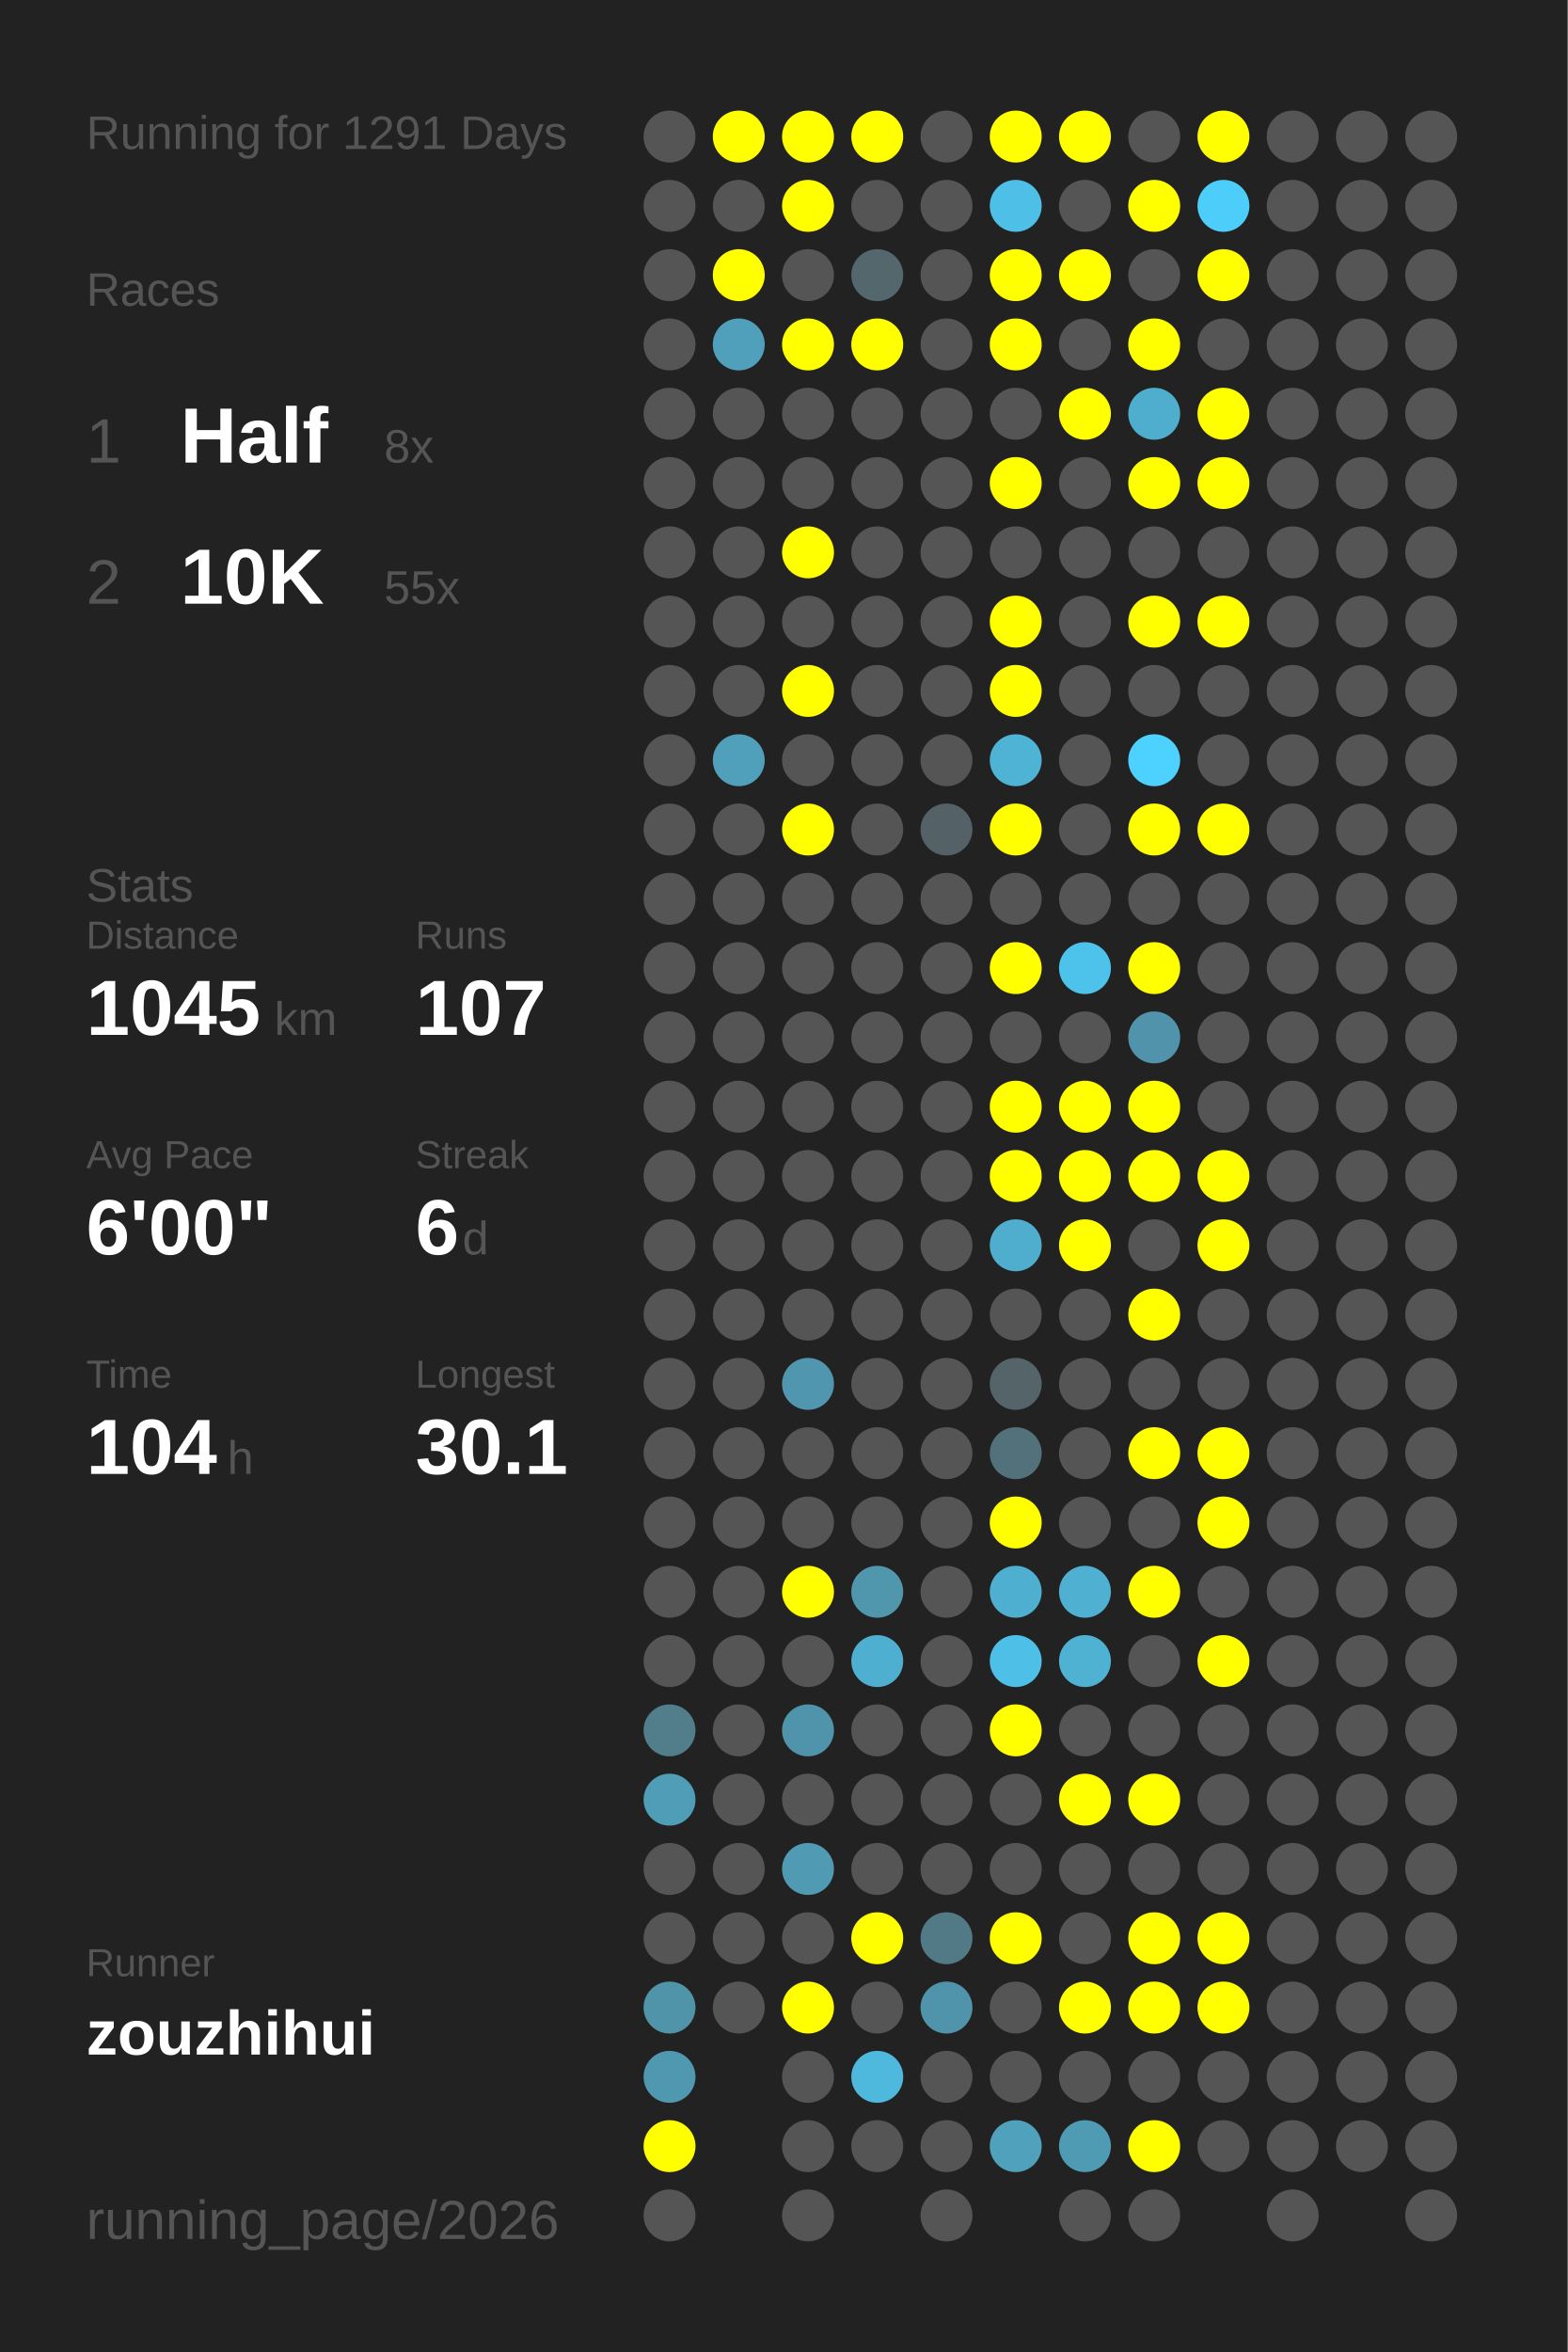
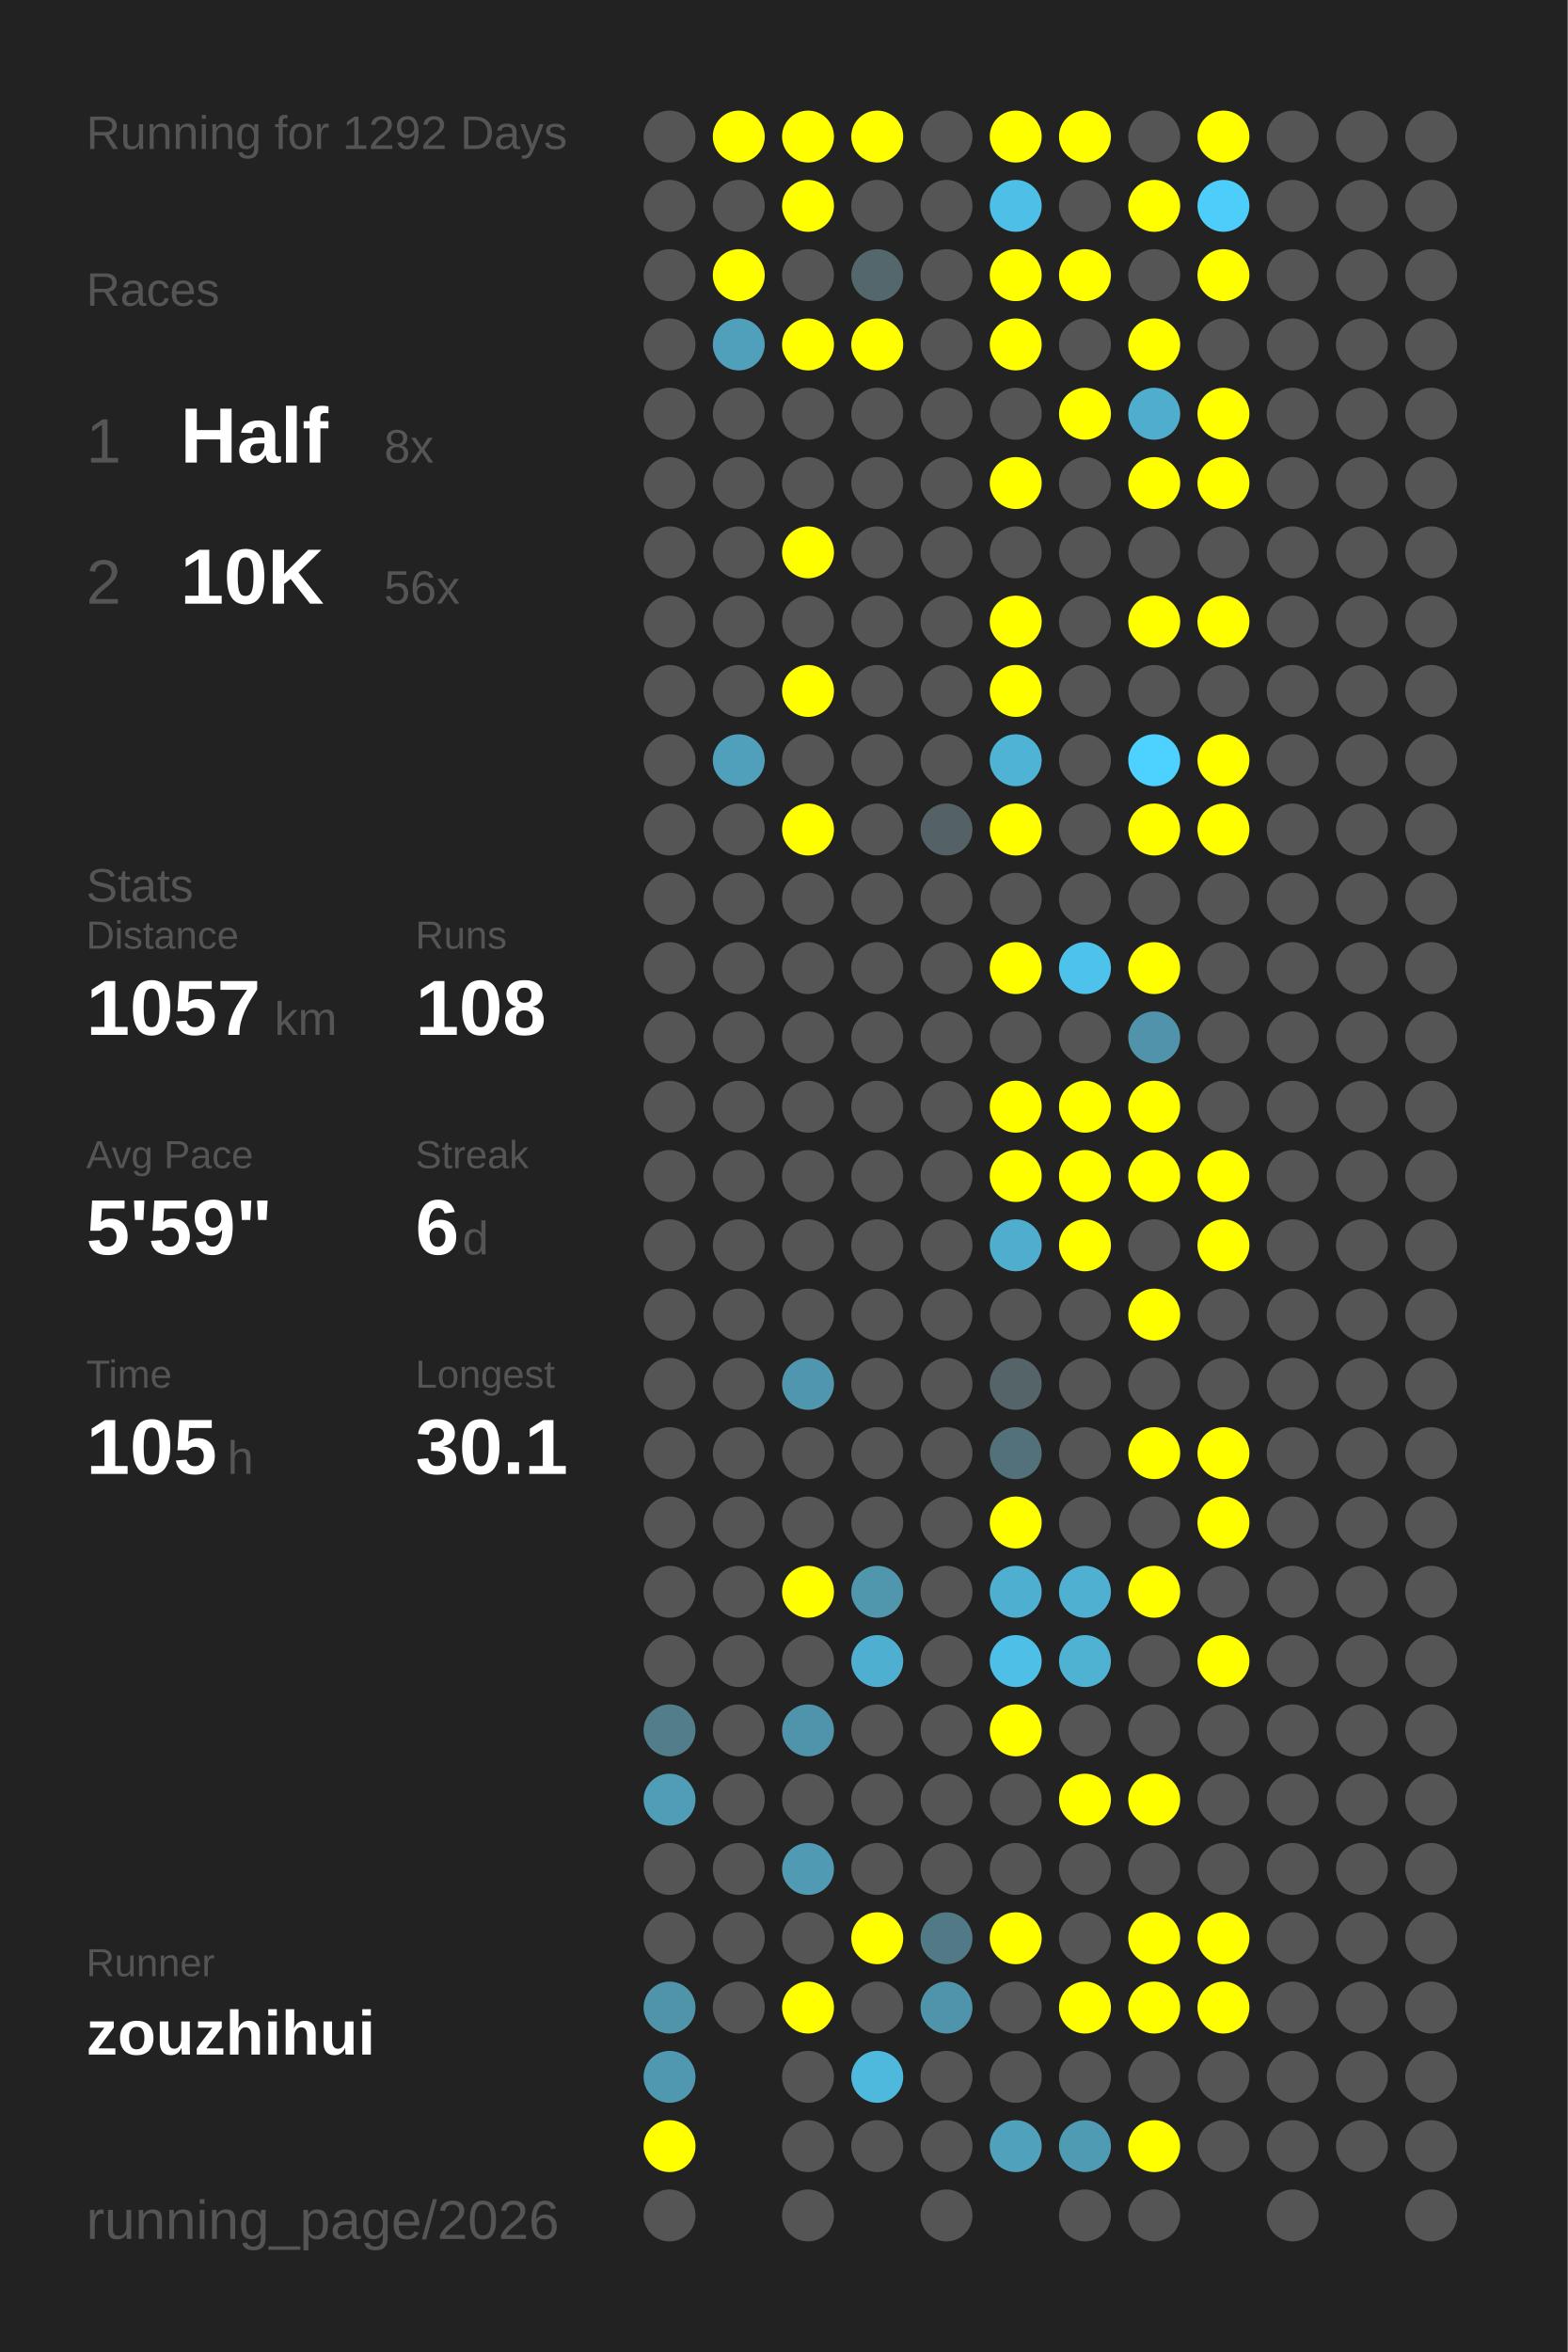
<svg xmlns="http://www.w3.org/2000/svg" baseProfile="full" height="300mm" version="1.1" viewBox="0,0,200,300" width="200mm">
  <defs />
  <rect fill="#222222" height="300" width="200" x="0" y="0" />
-   <text fill="#555555" style="font-size:6px; font-family:Arial;" x="11" y="19">Running for 1291 Days</text>
+   <text fill="#555555" style="font-size:6px; font-family:Arial;" x="11" y="19">Running for 1292 Days</text>
  <text fill="#555555" style="font-size:6px; font-family:Arial;" x="11" y="39">Races</text>
  <text fill="#555555" style="font-size:8px; font-family:Arial;" x="11" y="59">1</text>
  <text fill="#FFFFFF" style="font-size:10px; font-family:Arial; font-weight:bold;" x="23" y="59">Half</text>
  <text fill="#555555" style="font-size:6px; font-family:Arial;" x="49" y="59">8x</text>
  <text fill="#555555" style="font-size:8px; font-family:Arial;" x="11" y="77">2</text>
  <text fill="#FFFFFF" style="font-size:10px; font-family:Arial; font-weight:bold;" x="23" y="77">10K</text>
-   <text fill="#555555" style="font-size:6px; font-family:Arial;" x="49" y="77">55x</text>
+   <text fill="#555555" style="font-size:6px; font-family:Arial;" x="49" y="77">56x</text>
  <text fill="#555555" style="font-size:6px; font-family:Arial;" x="11" y="115">Stats</text>
  <text fill="#555555" style="font-size:5px; font-family:Arial;" x="11" y="121">Distance</text>
-   <text fill="#FFFFFF" style="font-size:10px; font-family:Arial; font-weight:bold;" x="11" y="132">1045</text>
+   <text fill="#FFFFFF" style="font-size:10px; font-family:Arial; font-weight:bold;" x="11" y="132">1057</text>
  <text fill="#555555" style="font-size:6px; font-family:Arial;" x="35" y="132">km</text>
  <text fill="#555555" style="font-size:5px; font-family:Arial;" x="53" y="121">Runs</text>
-   <text fill="#FFFFFF" style="font-size:10px; font-family:Arial; font-weight:bold;" x="53" y="132">107</text>
+   <text fill="#FFFFFF" style="font-size:10px; font-family:Arial; font-weight:bold;" x="53" y="132">108</text>
  <text fill="#555555" style="font-size:5px; font-family:Arial;" x="11" y="149">Avg Pace</text>
-   <text fill="#FFFFFF" style="font-size:10px; font-family:Arial; font-weight:bold;" x="11" y="160">6'00"</text>
+   <text fill="#FFFFFF" style="font-size:10px; font-family:Arial; font-weight:bold;" x="11" y="160">5'59"</text>
  <text fill="#555555" style="font-size:5px; font-family:Arial;" x="53" y="149">Streak</text>
  <text fill="#FFFFFF" style="font-size:10px; font-family:Arial; font-weight:bold;" x="53" y="160">6</text>
  <text fill="#555555" style="font-size:6px; font-family:Arial;" x="59" y="160">d</text>
  <text fill="#555555" style="font-size:5px; font-family:Arial;" x="11" y="177">Time</text>
-   <text fill="#FFFFFF" style="font-size:10px; font-family:Arial; font-weight:bold;" x="11" y="188">104</text>
+   <text fill="#FFFFFF" style="font-size:10px; font-family:Arial; font-weight:bold;" x="11" y="188">105</text>
  <text fill="#555555" style="font-size:6px; font-family:Arial;" x="29" y="188">h</text>
  <text fill="#555555" style="font-size:5px; font-family:Arial;" x="53" y="177">Longest</text>
  <text fill="#FFFFFF" style="font-size:10px; font-family:Arial; font-weight:bold;" x="53" y="188">30.1</text>
  <text fill="#555555" style="font-size:5px; font-family:Arial;" x="11" y="252.065">Runner</text>
  <text fill="#FFFFFF" style="font-size:8px; font-family:Arial; font-weight:bold;" x="11" y="262.065">zouzhihui</text>
  <text fill="#555555" style="font-size:7px; font-family:Arial;" x="11" y="285.581">running_page/2026</text>
  <circle cx="85.417" cy="17.419" fill="#555555" r="3.312" />
  <circle cx="85.417" cy="26.258" fill="#555555" r="3.312" />
  <circle cx="85.417" cy="35.097" fill="#555555" r="3.312" />
  <circle cx="85.417" cy="43.935" fill="#555555" r="3.312" />
  <circle cx="85.417" cy="52.774" fill="#555555" r="3.312" />
  <circle cx="85.417" cy="61.613" fill="#555555" r="3.312" />
  <circle cx="85.417" cy="70.452" fill="#555555" r="3.312" />
  <circle cx="85.417" cy="79.29" fill="#555555" r="3.312" />
  <circle cx="85.417" cy="88.129" fill="#555555" r="3.312" />
  <circle cx="85.417" cy="96.968" fill="#555555" r="3.312" />
  <circle cx="85.417" cy="105.806" fill="#555555" r="3.312" />
  <circle cx="85.417" cy="114.645" fill="#555555" r="3.312" />
  <circle cx="85.417" cy="123.484" fill="#555555" r="3.312" />
  <circle cx="85.417" cy="132.323" fill="#555555" r="3.312" />
  <circle cx="85.417" cy="141.161" fill="#555555" r="3.312" />
  <circle cx="85.417" cy="150" fill="#555555" r="3.312" />
  <circle cx="85.417" cy="158.839" fill="#555555" r="3.312" />
  <circle cx="85.417" cy="167.677" fill="#555555" r="3.312" />
  <circle cx="85.417" cy="176.516" fill="#555555" r="3.312" />
  <circle cx="85.417" cy="185.355" fill="#555555" r="3.312" />
  <circle cx="85.417" cy="194.194" fill="#555555" r="3.312" />
  <circle cx="85.417" cy="203.032" fill="#555555" r="3.312" />
  <circle cx="85.417" cy="211.871" fill="#555555" r="3.312" />
  <circle cx="85.417" cy="220.71" fill="#527d8b" r="3.312" />
  <circle cx="85.417" cy="229.548" fill="#509db7" r="3.312" />
  <circle cx="85.417" cy="238.387" fill="#555555" r="3.312" />
  <circle cx="85.417" cy="247.226" fill="#555555" r="3.312" />
  <circle cx="85.417" cy="256.065" fill="#5094aa" r="3.312" />
  <circle cx="85.417" cy="264.903" fill="#5098b0" r="3.312" />
  <circle cx="85.417" cy="273.742" fill="#FFFF00" r="3.312" />
  <circle cx="85.417" cy="282.581" fill="#555555" r="3.312" />
  <circle cx="94.25" cy="17.419" fill="#FFFF00" r="3.312" />
  <circle cx="94.25" cy="26.258" fill="#555555" r="3.312" />
  <circle cx="94.25" cy="35.097" fill="#FFFF00" r="3.312" />
  <circle cx="94.25" cy="43.935" fill="#50a0bb" r="3.312" />
  <circle cx="94.25" cy="52.774" fill="#555555" r="3.312" />
  <circle cx="94.25" cy="61.613" fill="#555555" r="3.312" />
  <circle cx="94.25" cy="70.452" fill="#555555" r="3.312" />
  <circle cx="94.25" cy="79.29" fill="#555555" r="3.312" />
  <circle cx="94.25" cy="88.129" fill="#555555" r="3.312" />
  <circle cx="94.25" cy="96.968" fill="#50a0bc" r="3.312" />
  <circle cx="94.25" cy="105.806" fill="#555555" r="3.312" />
  <circle cx="94.25" cy="114.645" fill="#555555" r="3.312" />
  <circle cx="94.25" cy="123.484" fill="#555555" r="3.312" />
  <circle cx="94.25" cy="132.323" fill="#555555" r="3.312" />
  <circle cx="94.25" cy="141.161" fill="#555555" r="3.312" />
  <circle cx="94.25" cy="150" fill="#555555" r="3.312" />
  <circle cx="94.25" cy="158.839" fill="#555555" r="3.312" />
  <circle cx="94.25" cy="167.677" fill="#555555" r="3.312" />
  <circle cx="94.25" cy="176.516" fill="#555555" r="3.312" />
  <circle cx="94.25" cy="185.355" fill="#555555" r="3.312" />
  <circle cx="94.25" cy="194.194" fill="#555555" r="3.312" />
  <circle cx="94.25" cy="203.032" fill="#555555" r="3.312" />
  <circle cx="94.25" cy="211.871" fill="#555555" r="3.312" />
  <circle cx="94.25" cy="220.71" fill="#555555" r="3.312" />
  <circle cx="94.25" cy="229.548" fill="#555555" r="3.312" />
  <circle cx="94.25" cy="238.387" fill="#555555" r="3.312" />
  <circle cx="94.25" cy="247.226" fill="#555555" r="3.312" />
  <circle cx="94.25" cy="256.065" fill="#555555" r="3.312" />
  <circle cx="103.083" cy="17.419" fill="#FFFF00" r="3.312" />
  <circle cx="103.083" cy="26.258" fill="#FFFF00" r="3.312" />
  <circle cx="103.083" cy="35.097" fill="#555555" r="3.312" />
  <circle cx="103.083" cy="43.935" fill="#FFFF00" r="3.312" />
  <circle cx="103.083" cy="52.774" fill="#555555" r="3.312" />
  <circle cx="103.083" cy="61.613" fill="#555555" r="3.312" />
  <circle cx="103.083" cy="70.452" fill="#FFFF00" r="3.312" />
  <circle cx="103.083" cy="79.29" fill="#555555" r="3.312" />
  <circle cx="103.083" cy="88.129" fill="#FFFF00" r="3.312" />
  <circle cx="103.083" cy="96.968" fill="#555555" r="3.312" />
  <circle cx="103.083" cy="105.806" fill="#FFFF00" r="3.312" />
  <circle cx="103.083" cy="114.645" fill="#555555" r="3.312" />
  <circle cx="103.083" cy="123.484" fill="#555555" r="3.312" />
  <circle cx="103.083" cy="132.323" fill="#555555" r="3.312" />
  <circle cx="103.083" cy="141.161" fill="#555555" r="3.312" />
  <circle cx="103.083" cy="150" fill="#555555" r="3.312" />
  <circle cx="103.083" cy="158.839" fill="#555555" r="3.312" />
  <circle cx="103.083" cy="167.677" fill="#555555" r="3.312" />
  <circle cx="103.083" cy="176.516" fill="#5096ae" r="3.312" />
  <circle cx="103.083" cy="185.355" fill="#555555" r="3.312" />
  <circle cx="103.083" cy="194.194" fill="#555555" r="3.312" />
  <circle cx="103.083" cy="203.032" fill="#FFFF00" r="3.312" />
  <circle cx="103.083" cy="211.871" fill="#555555" r="3.312" />
  <circle cx="103.083" cy="220.71" fill="#5094ab" r="3.312" />
  <circle cx="103.083" cy="229.548" fill="#555555" r="3.312" />
  <circle cx="103.083" cy="238.387" fill="#509ab3" r="3.312" />
  <circle cx="103.083" cy="247.226" fill="#555555" r="3.312" />
  <circle cx="103.083" cy="256.065" fill="#FFFF00" r="3.312" />
  <circle cx="103.083" cy="264.903" fill="#555555" r="3.312" />
  <circle cx="103.083" cy="273.742" fill="#555555" r="3.312" />
  <circle cx="103.083" cy="282.581" fill="#555555" r="3.312" />
  <circle cx="111.917" cy="17.419" fill="#FFFF00" r="3.312" />
  <circle cx="111.917" cy="26.258" fill="#555555" r="3.312" />
  <circle cx="111.917" cy="35.097" fill="#53676d" r="3.312" />
  <circle cx="111.917" cy="43.935" fill="#FFFF00" r="3.312" />
  <circle cx="111.917" cy="52.774" fill="#555555" r="3.312" />
  <circle cx="111.917" cy="61.613" fill="#555555" r="3.312" />
  <circle cx="111.917" cy="70.452" fill="#555555" r="3.312" />
  <circle cx="111.917" cy="79.29" fill="#555555" r="3.312" />
  <circle cx="111.917" cy="88.129" fill="#555555" r="3.312" />
  <circle cx="111.917" cy="96.968" fill="#555555" r="3.312" />
  <circle cx="111.917" cy="105.806" fill="#555555" r="3.312" />
  <circle cx="111.917" cy="114.645" fill="#555555" r="3.312" />
  <circle cx="111.917" cy="123.484" fill="#555555" r="3.312" />
  <circle cx="111.917" cy="132.323" fill="#555555" r="3.312" />
  <circle cx="111.917" cy="141.161" fill="#555555" r="3.312" />
  <circle cx="111.917" cy="150" fill="#555555" r="3.312" />
  <circle cx="111.917" cy="158.839" fill="#555555" r="3.312" />
  <circle cx="111.917" cy="167.677" fill="#555555" r="3.312" />
  <circle cx="111.917" cy="176.516" fill="#555555" r="3.312" />
  <circle cx="111.917" cy="185.355" fill="#555555" r="3.312" />
  <circle cx="111.917" cy="194.194" fill="#555555" r="3.312" />
  <circle cx="111.917" cy="203.032" fill="#5097ae" r="3.312" />
  <circle cx="111.917" cy="211.871" fill="#4fafd0" r="3.312" />
  <circle cx="111.917" cy="220.71" fill="#555555" r="3.312" />
  <circle cx="111.917" cy="229.548" fill="#555555" r="3.312" />
  <circle cx="111.917" cy="238.387" fill="#555555" r="3.312" />
  <circle cx="111.917" cy="247.226" fill="#FFFF00" r="3.312" />
  <circle cx="111.917" cy="256.065" fill="#555555" r="3.312" />
  <circle cx="111.917" cy="264.903" fill="#4eb9dd" r="3.312" />
  <circle cx="111.917" cy="273.742" fill="#555555" r="3.312" />
  <circle cx="120.75" cy="17.419" fill="#555555" r="3.312" />
  <circle cx="120.75" cy="26.258" fill="#555555" r="3.312" />
  <circle cx="120.75" cy="35.097" fill="#555555" r="3.312" />
  <circle cx="120.75" cy="43.935" fill="#555555" r="3.312" />
  <circle cx="120.75" cy="52.774" fill="#555555" r="3.312" />
  <circle cx="120.75" cy="61.613" fill="#555555" r="3.312" />
  <circle cx="120.75" cy="70.452" fill="#555555" r="3.312" />
  <circle cx="120.75" cy="79.29" fill="#555555" r="3.312" />
  <circle cx="120.75" cy="88.129" fill="#555555" r="3.312" />
  <circle cx="120.75" cy="96.968" fill="#555555" r="3.312" />
  <circle cx="120.75" cy="105.806" fill="#546267" r="3.312" />
  <circle cx="120.75" cy="114.645" fill="#555555" r="3.312" />
  <circle cx="120.75" cy="123.484" fill="#555555" r="3.312" />
  <circle cx="120.75" cy="132.323" fill="#555555" r="3.312" />
  <circle cx="120.75" cy="141.161" fill="#555555" r="3.312" />
  <circle cx="120.75" cy="150" fill="#555555" r="3.312" />
  <circle cx="120.75" cy="158.839" fill="#555555" r="3.312" />
  <circle cx="120.75" cy="167.677" fill="#555555" r="3.312" />
  <circle cx="120.75" cy="176.516" fill="#555555" r="3.312" />
  <circle cx="120.75" cy="185.355" fill="#555555" r="3.312" />
  <circle cx="120.75" cy="194.194" fill="#555555" r="3.312" />
  <circle cx="120.75" cy="203.032" fill="#555555" r="3.312" />
  <circle cx="120.75" cy="211.871" fill="#555555" r="3.312" />
  <circle cx="120.75" cy="220.71" fill="#555555" r="3.312" />
  <circle cx="120.75" cy="229.548" fill="#555555" r="3.312" />
  <circle cx="120.75" cy="238.387" fill="#555555" r="3.312" />
  <circle cx="120.75" cy="247.226" fill="#527986" r="3.312" />
  <circle cx="120.75" cy="256.065" fill="#5094ab" r="3.312" />
  <circle cx="120.75" cy="264.903" fill="#555555" r="3.312" />
  <circle cx="120.75" cy="273.742" fill="#555555" r="3.312" />
  <circle cx="120.75" cy="282.581" fill="#555555" r="3.312" />
  <circle cx="129.583" cy="17.419" fill="#FFFF00" r="3.312" />
  <circle cx="129.583" cy="26.258" fill="#4ebfe6" r="3.312" />
  <circle cx="129.583" cy="35.097" fill="#FFFF00" r="3.312" />
  <circle cx="129.583" cy="43.935" fill="#FFFF00" r="3.312" />
  <circle cx="129.583" cy="52.774" fill="#555555" r="3.312" />
  <circle cx="129.583" cy="61.613" fill="#FFFF00" r="3.312" />
  <circle cx="129.583" cy="70.452" fill="#555555" r="3.312" />
  <circle cx="129.583" cy="79.29" fill="#FFFF00" r="3.312" />
  <circle cx="129.583" cy="88.129" fill="#FFFF00" r="3.312" />
  <circle cx="129.583" cy="96.968" fill="#4eb3d5" r="3.312" />
  <circle cx="129.583" cy="105.806" fill="#FFFF00" r="3.312" />
  <circle cx="129.583" cy="114.645" fill="#555555" r="3.312" />
  <circle cx="129.583" cy="123.484" fill="#FFFF00" r="3.312" />
  <circle cx="129.583" cy="132.323" fill="#555555" r="3.312" />
  <circle cx="129.583" cy="141.161" fill="#FFFF00" r="3.312" />
  <circle cx="129.583" cy="150" fill="#FFFF00" r="3.312" />
  <circle cx="129.583" cy="158.839" fill="#4faece" r="3.312" />
  <circle cx="129.583" cy="167.677" fill="#555555" r="3.312" />
  <circle cx="129.583" cy="176.516" fill="#546469" r="3.312" />
  <circle cx="129.583" cy="185.355" fill="#53717b" r="3.312" />
  <circle cx="129.583" cy="194.194" fill="#FFFF00" r="3.312" />
  <circle cx="129.583" cy="203.032" fill="#4fafd0" r="3.312" />
  <circle cx="129.583" cy="211.871" fill="#4ebfe6" r="3.312" />
  <circle cx="129.583" cy="220.71" fill="#FFFF00" r="3.312" />
  <circle cx="129.583" cy="229.548" fill="#555555" r="3.312" />
  <circle cx="129.583" cy="238.387" fill="#555555" r="3.312" />
  <circle cx="129.583" cy="247.226" fill="#FFFF00" r="3.312" />
  <circle cx="129.583" cy="256.065" fill="#555555" r="3.312" />
  <circle cx="129.583" cy="264.903" fill="#555555" r="3.312" />
  <circle cx="129.583" cy="273.742" fill="#50a1bc" r="3.312" />
  <circle cx="138.417" cy="17.419" fill="#FFFF00" r="3.312" />
  <circle cx="138.417" cy="26.258" fill="#555555" r="3.312" />
  <circle cx="138.417" cy="35.097" fill="#FFFF00" r="3.312" />
  <circle cx="138.417" cy="43.935" fill="#555555" r="3.312" />
  <circle cx="138.417" cy="52.774" fill="#FFFF00" r="3.312" />
  <circle cx="138.417" cy="61.613" fill="#555555" r="3.312" />
  <circle cx="138.417" cy="70.452" fill="#555555" r="3.312" />
  <circle cx="138.417" cy="79.29" fill="#555555" r="3.312" />
  <circle cx="138.417" cy="88.129" fill="#555555" r="3.312" />
  <circle cx="138.417" cy="96.968" fill="#555555" r="3.312" />
  <circle cx="138.417" cy="105.806" fill="#555555" r="3.312" />
  <circle cx="138.417" cy="114.645" fill="#555555" r="3.312" />
  <circle cx="138.417" cy="123.484" fill="#4dc3eb" r="3.312" />
  <circle cx="138.417" cy="132.323" fill="#555555" r="3.312" />
  <circle cx="138.417" cy="141.161" fill="#FFFF00" r="3.312" />
  <circle cx="138.417" cy="150" fill="#FFFF00" r="3.312" />
  <circle cx="138.417" cy="158.839" fill="#FFFF00" r="3.312" />
  <circle cx="138.417" cy="167.677" fill="#555555" r="3.312" />
  <circle cx="138.417" cy="176.516" fill="#555555" r="3.312" />
  <circle cx="138.417" cy="185.355" fill="#555555" r="3.312" />
  <circle cx="138.417" cy="194.194" fill="#555555" r="3.312" />
  <circle cx="138.417" cy="203.032" fill="#4fb0d1" r="3.312" />
  <circle cx="138.417" cy="211.871" fill="#4fb2d3" r="3.312" />
  <circle cx="138.417" cy="220.71" fill="#555555" r="3.312" />
  <circle cx="138.417" cy="229.548" fill="#FFFF00" r="3.312" />
  <circle cx="138.417" cy="238.387" fill="#555555" r="3.312" />
  <circle cx="138.417" cy="247.226" fill="#555555" r="3.312" />
  <circle cx="138.417" cy="256.065" fill="#FFFF00" r="3.312" />
  <circle cx="138.417" cy="264.903" fill="#555555" r="3.312" />
  <circle cx="138.417" cy="273.742" fill="#509bb4" r="3.312" />
  <circle cx="138.417" cy="282.581" fill="#555555" r="3.312" />
  <circle cx="147.25" cy="17.419" fill="#555555" r="3.312" />
  <circle cx="147.25" cy="26.258" fill="#FFFF00" r="3.312" />
  <circle cx="147.25" cy="35.097" fill="#555555" r="3.312" />
  <circle cx="147.25" cy="43.935" fill="#FFFF00" r="3.312" />
  <circle cx="147.25" cy="52.774" fill="#4faece" r="3.312" />
  <circle cx="147.25" cy="61.613" fill="#FFFF00" r="3.312" />
  <circle cx="147.25" cy="70.452" fill="#555555" r="3.312" />
  <circle cx="147.25" cy="79.29" fill="#FFFF00" r="3.312" />
  <circle cx="147.25" cy="88.129" fill="#555555" r="3.312" />
  <circle cx="147.25" cy="96.968" fill="#4dd1fe" r="3.312" />
  <circle cx="147.25" cy="105.806" fill="#FFFF00" r="3.312" />
  <circle cx="147.25" cy="114.645" fill="#555555" r="3.312" />
  <circle cx="147.25" cy="123.484" fill="#FFFF00" r="3.312" />
  <circle cx="147.25" cy="132.323" fill="#5093aa" r="3.312" />
  <circle cx="147.25" cy="141.161" fill="#FFFF00" r="3.312" />
  <circle cx="147.25" cy="150" fill="#FFFF00" r="3.312" />
  <circle cx="147.25" cy="158.839" fill="#555555" r="3.312" />
  <circle cx="147.25" cy="167.677" fill="#FFFF00" r="3.312" />
  <circle cx="147.25" cy="176.516" fill="#555555" r="3.312" />
  <circle cx="147.25" cy="185.355" fill="#FFFF00" r="3.312" />
  <circle cx="147.25" cy="194.194" fill="#555555" r="3.312" />
  <circle cx="147.25" cy="203.032" fill="#FFFF00" r="3.312" />
  <circle cx="147.25" cy="211.871" fill="#555555" r="3.312" />
  <circle cx="147.25" cy="220.71" fill="#555555" r="3.312" />
  <circle cx="147.25" cy="229.548" fill="#FFFF00" r="3.312" />
  <circle cx="147.25" cy="238.387" fill="#555555" r="3.312" />
  <circle cx="147.25" cy="247.226" fill="#FFFF00" r="3.312" />
  <circle cx="147.25" cy="256.065" fill="#FFFF00" r="3.312" />
  <circle cx="147.25" cy="264.903" fill="#555555" r="3.312" />
  <circle cx="147.25" cy="273.742" fill="#FFFF00" r="3.312" />
  <circle cx="147.25" cy="282.581" fill="#555555" r="3.312" />
  <circle cx="156.083" cy="17.419" fill="#FFFF00" r="3.312" />
  <circle cx="156.083" cy="26.258" fill="#4dcdf9" r="3.312" />
  <circle cx="156.083" cy="35.097" fill="#FFFF00" r="3.312" />
  <circle cx="156.083" cy="43.935" fill="#555555" r="3.312" />
  <circle cx="156.083" cy="52.774" fill="#FFFF00" r="3.312" />
  <circle cx="156.083" cy="61.613" fill="#FFFF00" r="3.312" />
  <circle cx="156.083" cy="70.452" fill="#555555" r="3.312" />
  <circle cx="156.083" cy="79.29" fill="#FFFF00" r="3.312" />
  <circle cx="156.083" cy="88.129" fill="#555555" r="3.312" />
-   <circle cx="156.083" cy="96.968" fill="#555555" r="3.312" />
+   <circle cx="156.083" cy="96.968" fill="#FFFF00" r="3.312" />
  <circle cx="156.083" cy="105.806" fill="#FFFF00" r="3.312" />
  <circle cx="156.083" cy="114.645" fill="#555555" r="3.312" />
  <circle cx="156.083" cy="123.484" fill="#555555" r="3.312" />
  <circle cx="156.083" cy="132.323" fill="#555555" r="3.312" />
  <circle cx="156.083" cy="141.161" fill="#555555" r="3.312" />
  <circle cx="156.083" cy="150" fill="#FFFF00" r="3.312" />
  <circle cx="156.083" cy="158.839" fill="#FFFF00" r="3.312" />
  <circle cx="156.083" cy="167.677" fill="#555555" r="3.312" />
  <circle cx="156.083" cy="176.516" fill="#555555" r="3.312" />
  <circle cx="156.083" cy="185.355" fill="#FFFF00" r="3.312" />
  <circle cx="156.083" cy="194.194" fill="#FFFF00" r="3.312" />
  <circle cx="156.083" cy="203.032" fill="#555555" r="3.312" />
  <circle cx="156.083" cy="211.871" fill="#FFFF00" r="3.312" />
  <circle cx="156.083" cy="220.71" fill="#555555" r="3.312" />
  <circle cx="156.083" cy="229.548" fill="#555555" r="3.312" />
  <circle cx="156.083" cy="238.387" fill="#555555" r="3.312" />
  <circle cx="156.083" cy="247.226" fill="#FFFF00" r="3.312" />
  <circle cx="156.083" cy="256.065" fill="#FFFF00" r="3.312" />
  <circle cx="156.083" cy="264.903" fill="#555555" r="3.312" />
  <circle cx="156.083" cy="273.742" fill="#555555" r="3.312" />
  <circle cx="164.917" cy="17.419" fill="#555555" r="3.312" />
  <circle cx="164.917" cy="26.258" fill="#555555" r="3.312" />
  <circle cx="164.917" cy="35.097" fill="#555555" r="3.312" />
  <circle cx="164.917" cy="43.935" fill="#555555" r="3.312" />
  <circle cx="164.917" cy="52.774" fill="#555555" r="3.312" />
  <circle cx="164.917" cy="61.613" fill="#555555" r="3.312" />
  <circle cx="164.917" cy="70.452" fill="#555555" r="3.312" />
  <circle cx="164.917" cy="79.29" fill="#555555" r="3.312" />
  <circle cx="164.917" cy="88.129" fill="#555555" r="3.312" />
  <circle cx="164.917" cy="96.968" fill="#555555" r="3.312" />
  <circle cx="164.917" cy="105.806" fill="#555555" r="3.312" />
  <circle cx="164.917" cy="114.645" fill="#555555" r="3.312" />
  <circle cx="164.917" cy="123.484" fill="#555555" r="3.312" />
  <circle cx="164.917" cy="132.323" fill="#555555" r="3.312" />
  <circle cx="164.917" cy="141.161" fill="#555555" r="3.312" />
  <circle cx="164.917" cy="150" fill="#555555" r="3.312" />
  <circle cx="164.917" cy="158.839" fill="#555555" r="3.312" />
  <circle cx="164.917" cy="167.677" fill="#555555" r="3.312" />
  <circle cx="164.917" cy="176.516" fill="#555555" r="3.312" />
  <circle cx="164.917" cy="185.355" fill="#555555" r="3.312" />
  <circle cx="164.917" cy="194.194" fill="#555555" r="3.312" />
  <circle cx="164.917" cy="203.032" fill="#555555" r="3.312" />
  <circle cx="164.917" cy="211.871" fill="#555555" r="3.312" />
  <circle cx="164.917" cy="220.71" fill="#555555" r="3.312" />
  <circle cx="164.917" cy="229.548" fill="#555555" r="3.312" />
  <circle cx="164.917" cy="238.387" fill="#555555" r="3.312" />
  <circle cx="164.917" cy="247.226" fill="#555555" r="3.312" />
  <circle cx="164.917" cy="256.065" fill="#555555" r="3.312" />
  <circle cx="164.917" cy="264.903" fill="#555555" r="3.312" />
  <circle cx="164.917" cy="273.742" fill="#555555" r="3.312" />
  <circle cx="164.917" cy="282.581" fill="#555555" r="3.312" />
  <circle cx="173.75" cy="17.419" fill="#555555" r="3.312" />
  <circle cx="173.75" cy="26.258" fill="#555555" r="3.312" />
  <circle cx="173.75" cy="35.097" fill="#555555" r="3.312" />
  <circle cx="173.75" cy="43.935" fill="#555555" r="3.312" />
  <circle cx="173.75" cy="52.774" fill="#555555" r="3.312" />
  <circle cx="173.75" cy="61.613" fill="#555555" r="3.312" />
  <circle cx="173.75" cy="70.452" fill="#555555" r="3.312" />
  <circle cx="173.75" cy="79.29" fill="#555555" r="3.312" />
  <circle cx="173.75" cy="88.129" fill="#555555" r="3.312" />
  <circle cx="173.75" cy="96.968" fill="#555555" r="3.312" />
  <circle cx="173.75" cy="105.806" fill="#555555" r="3.312" />
  <circle cx="173.75" cy="114.645" fill="#555555" r="3.312" />
  <circle cx="173.75" cy="123.484" fill="#555555" r="3.312" />
  <circle cx="173.75" cy="132.323" fill="#555555" r="3.312" />
  <circle cx="173.75" cy="141.161" fill="#555555" r="3.312" />
  <circle cx="173.75" cy="150" fill="#555555" r="3.312" />
  <circle cx="173.75" cy="158.839" fill="#555555" r="3.312" />
  <circle cx="173.75" cy="167.677" fill="#555555" r="3.312" />
  <circle cx="173.75" cy="176.516" fill="#555555" r="3.312" />
  <circle cx="173.75" cy="185.355" fill="#555555" r="3.312" />
  <circle cx="173.75" cy="194.194" fill="#555555" r="3.312" />
  <circle cx="173.75" cy="203.032" fill="#555555" r="3.312" />
  <circle cx="173.75" cy="211.871" fill="#555555" r="3.312" />
  <circle cx="173.75" cy="220.71" fill="#555555" r="3.312" />
  <circle cx="173.75" cy="229.548" fill="#555555" r="3.312" />
  <circle cx="173.75" cy="238.387" fill="#555555" r="3.312" />
  <circle cx="173.75" cy="247.226" fill="#555555" r="3.312" />
  <circle cx="173.75" cy="256.065" fill="#555555" r="3.312" />
  <circle cx="173.75" cy="264.903" fill="#555555" r="3.312" />
  <circle cx="173.75" cy="273.742" fill="#555555" r="3.312" />
  <circle cx="182.583" cy="17.419" fill="#555555" r="3.312" />
  <circle cx="182.583" cy="26.258" fill="#555555" r="3.312" />
  <circle cx="182.583" cy="35.097" fill="#555555" r="3.312" />
  <circle cx="182.583" cy="43.935" fill="#555555" r="3.312" />
  <circle cx="182.583" cy="52.774" fill="#555555" r="3.312" />
  <circle cx="182.583" cy="61.613" fill="#555555" r="3.312" />
  <circle cx="182.583" cy="70.452" fill="#555555" r="3.312" />
  <circle cx="182.583" cy="79.29" fill="#555555" r="3.312" />
  <circle cx="182.583" cy="88.129" fill="#555555" r="3.312" />
  <circle cx="182.583" cy="96.968" fill="#555555" r="3.312" />
  <circle cx="182.583" cy="105.806" fill="#555555" r="3.312" />
  <circle cx="182.583" cy="114.645" fill="#555555" r="3.312" />
  <circle cx="182.583" cy="123.484" fill="#555555" r="3.312" />
  <circle cx="182.583" cy="132.323" fill="#555555" r="3.312" />
  <circle cx="182.583" cy="141.161" fill="#555555" r="3.312" />
  <circle cx="182.583" cy="150" fill="#555555" r="3.312" />
  <circle cx="182.583" cy="158.839" fill="#555555" r="3.312" />
  <circle cx="182.583" cy="167.677" fill="#555555" r="3.312" />
  <circle cx="182.583" cy="176.516" fill="#555555" r="3.312" />
  <circle cx="182.583" cy="185.355" fill="#555555" r="3.312" />
  <circle cx="182.583" cy="194.194" fill="#555555" r="3.312" />
  <circle cx="182.583" cy="203.032" fill="#555555" r="3.312" />
  <circle cx="182.583" cy="211.871" fill="#555555" r="3.312" />
  <circle cx="182.583" cy="220.71" fill="#555555" r="3.312" />
  <circle cx="182.583" cy="229.548" fill="#555555" r="3.312" />
  <circle cx="182.583" cy="238.387" fill="#555555" r="3.312" />
  <circle cx="182.583" cy="247.226" fill="#555555" r="3.312" />
  <circle cx="182.583" cy="256.065" fill="#555555" r="3.312" />
  <circle cx="182.583" cy="264.903" fill="#555555" r="3.312" />
  <circle cx="182.583" cy="273.742" fill="#555555" r="3.312" />
  <circle cx="182.583" cy="282.581" fill="#555555" r="3.312" />
</svg>
